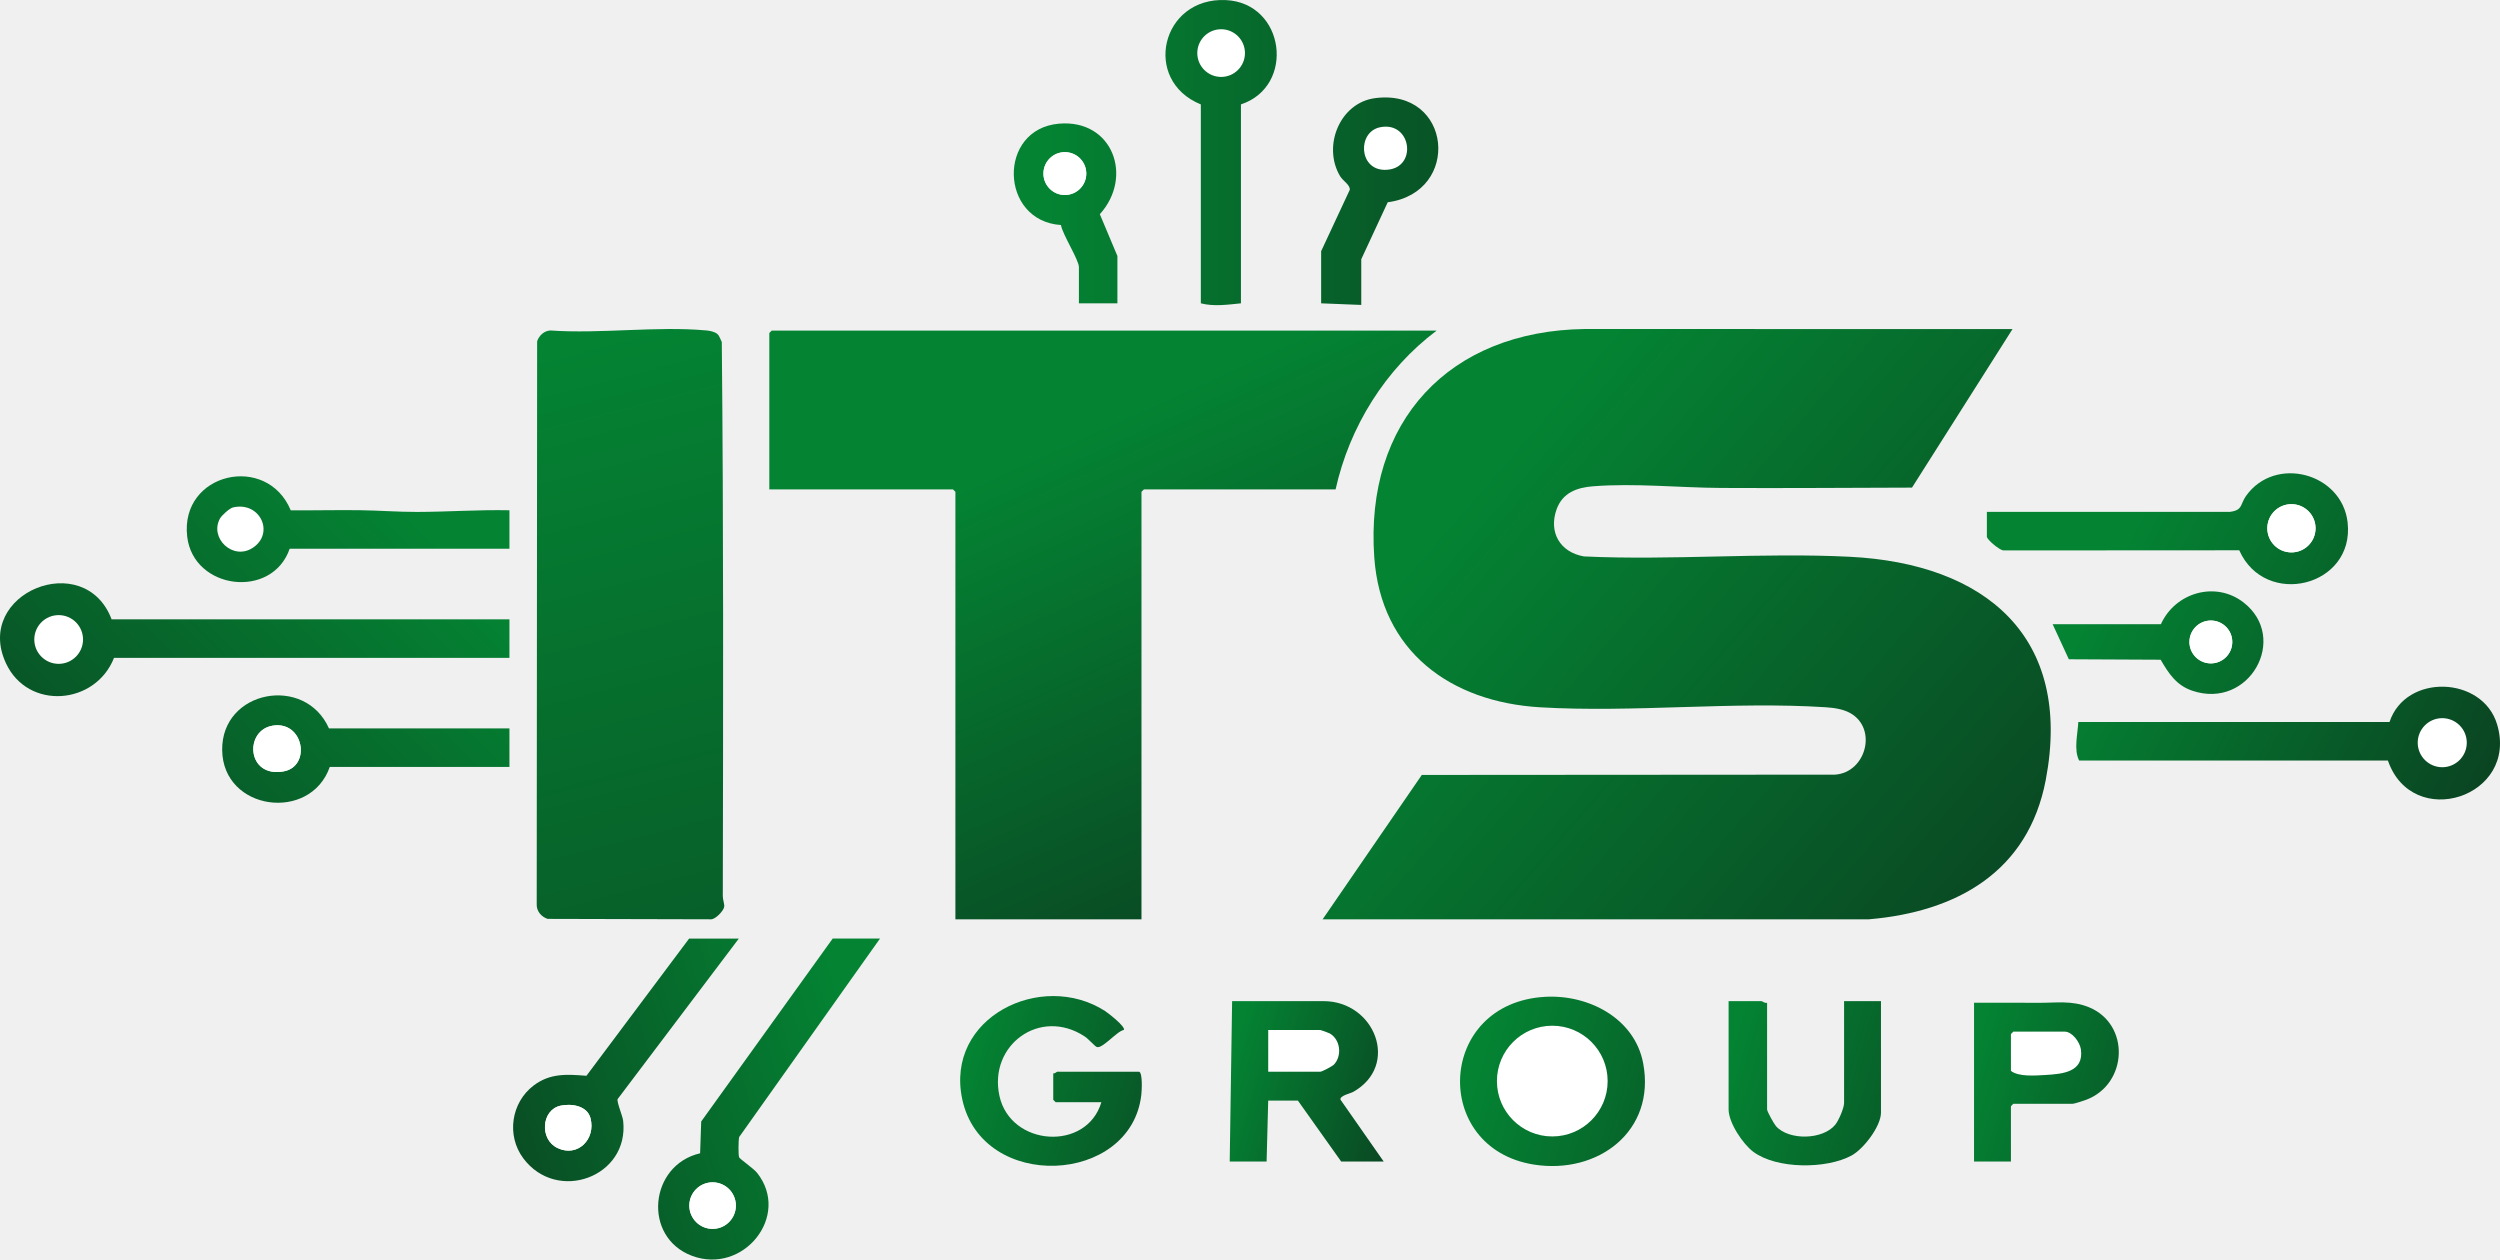
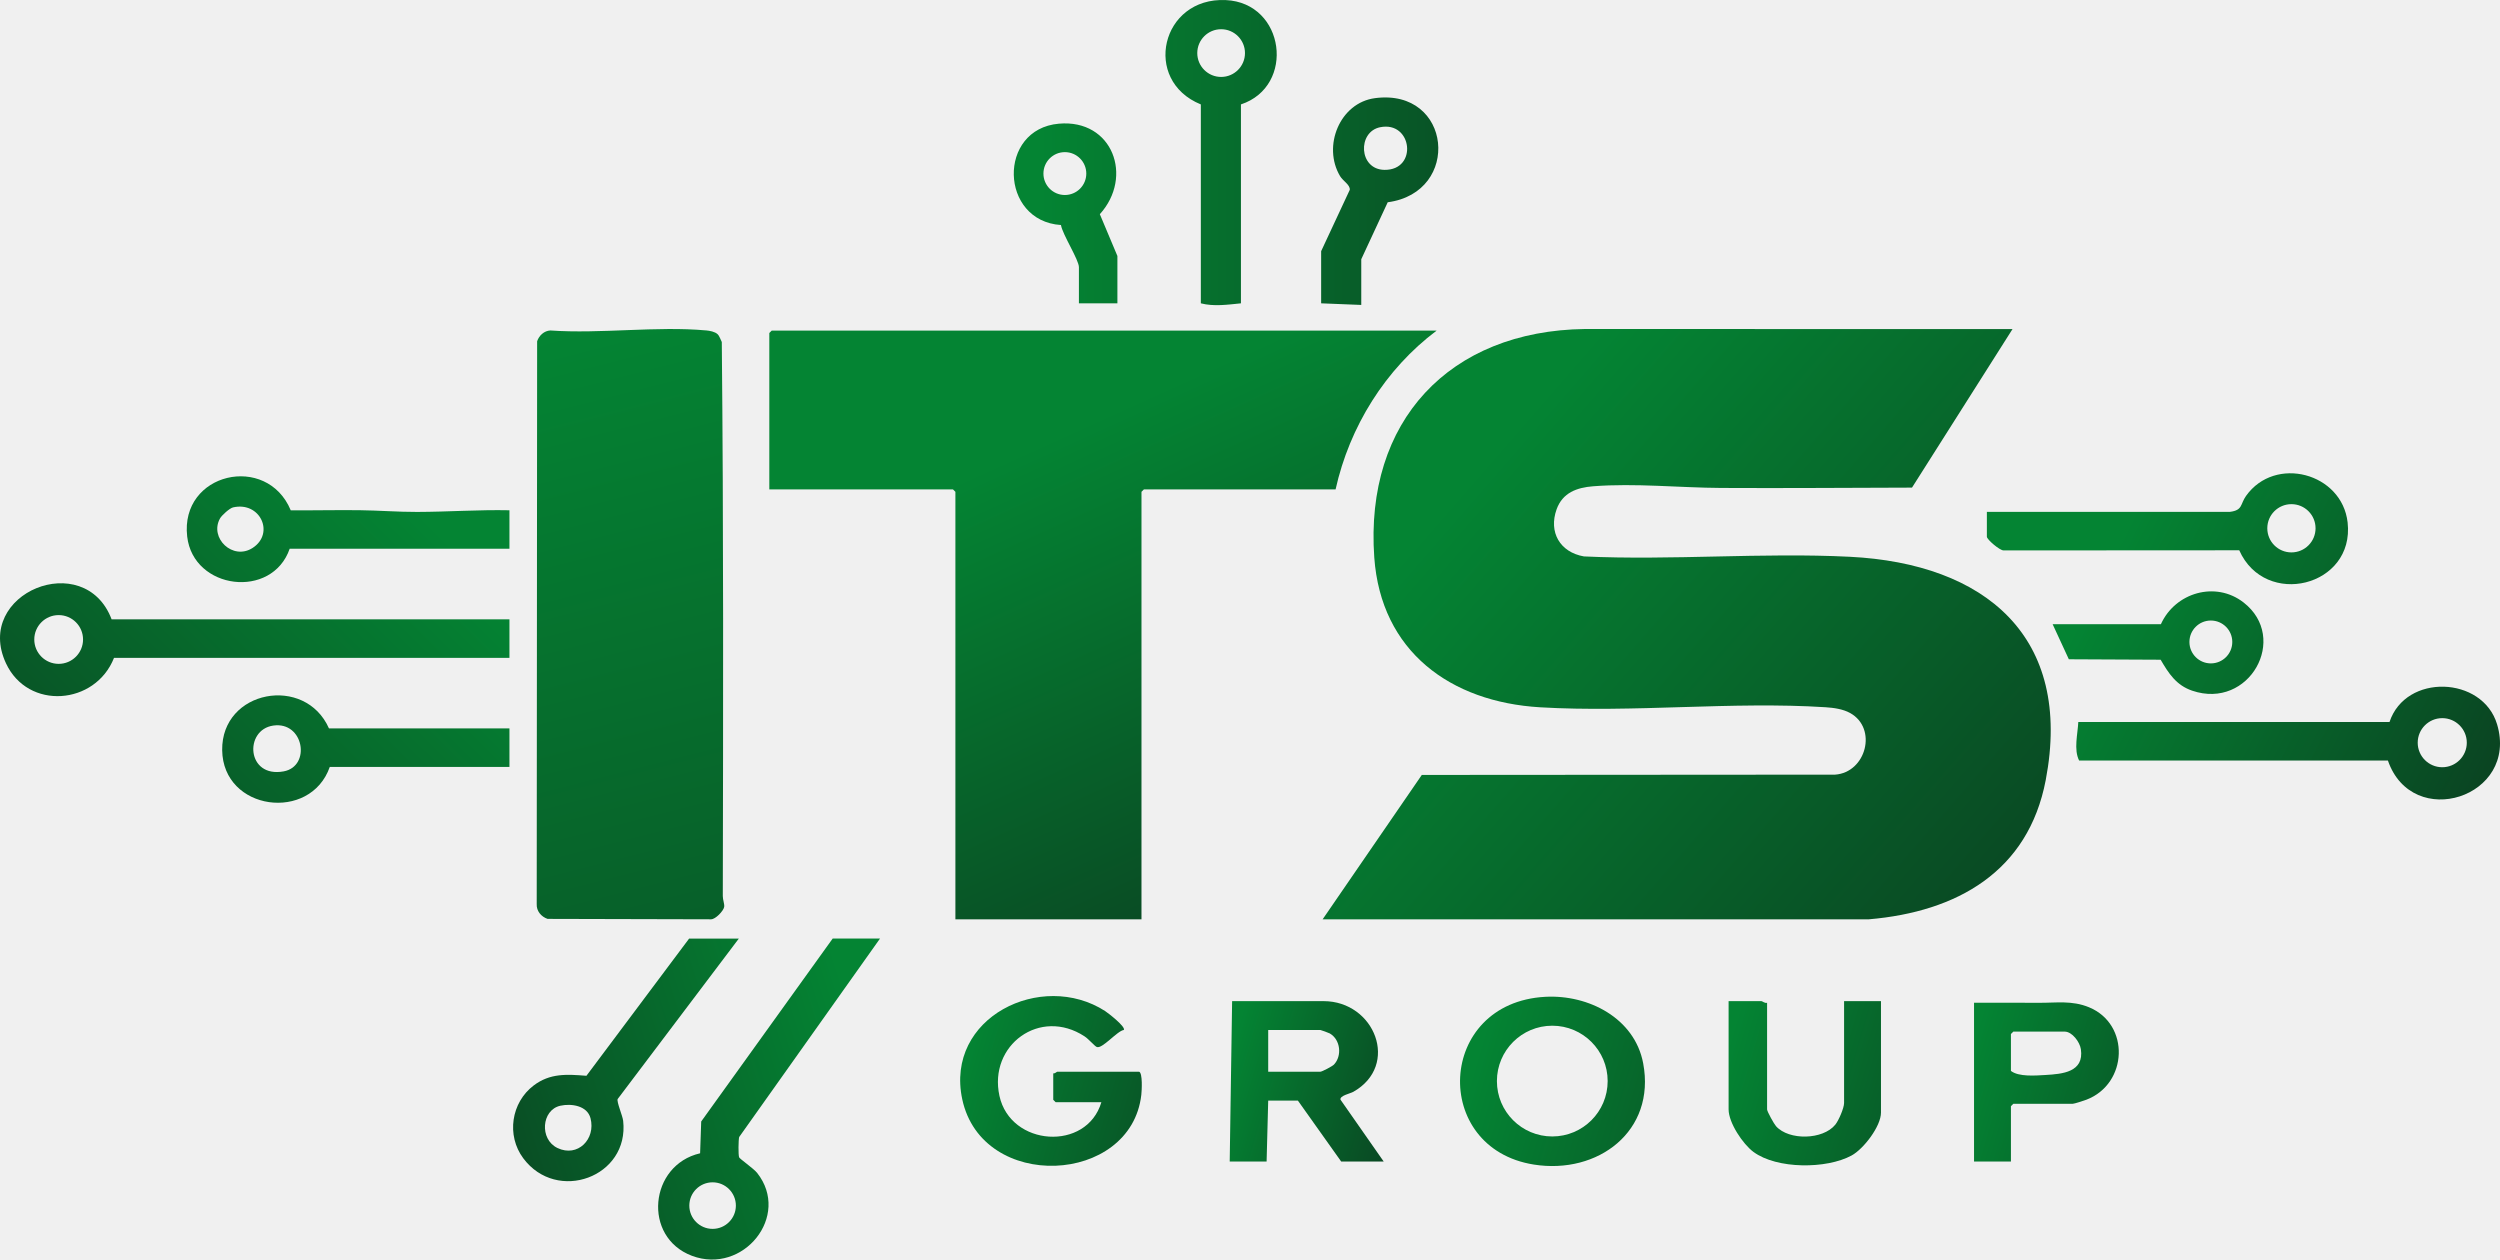
<svg xmlns="http://www.w3.org/2000/svg" xmlns:xlink="http://www.w3.org/1999/xlink" id="Layer_2" data-name="Layer 2" viewBox="0 0 1558.46 785.2">
  <defs>
    <style>
      .cls-1 {
        fill: url(#linear-gradient-2);
      }

      .cls-2 {
        fill: url(#linear-gradient-10);
      }

      .cls-3 {
        fill: url(#linear-gradient-12);
      }

      .cls-4 {
-         fill: #fff;
+         fill: url(#linear-gradient-4);
      }

      .cls-5 {
-         fill: url(#linear-gradient-4);
+         fill: url(#linear-gradient-3);
      }

      .cls-6 {
-         fill: url(#linear-gradient-3);
+         fill: url(#linear-gradient-5);
      }

      .cls-7 {
-         fill: url(#linear-gradient-5);
+         fill: url(#linear-gradient-8);
      }

      .cls-8 {
-         fill: url(#linear-gradient-8);
+         fill: url(#linear-gradient-7);
      }

      .cls-9 {
-         fill: url(#linear-gradient-7);
+         fill: url(#linear-gradient-9);
      }

      .cls-10 {
-         fill: url(#linear-gradient-9);
+         fill: url(#linear-gradient-11);
      }

      .cls-11 {
-         fill: url(#linear-gradient-11);
+         fill: url(#linear-gradient-6);
      }

      .cls-12 {
-         fill: url(#linear-gradient-6);
-       }
- 
-       .cls-13 {
        fill: url(#linear-gradient);
      }
    </style>
    <linearGradient id="linear-gradient" x1="237.18" y1="749.45" x2="538.77" y2="653.55" gradientUnits="userSpaceOnUse">
      <stop offset="0" stop-color="#0b391f" />
      <stop offset="1" stop-color="#048433" />
    </linearGradient>
    <linearGradient id="linear-gradient-2" x1="924.59" y1="289.09" x2="1327.34" y2="639.56" gradientUnits="userSpaceOnUse">
      <stop offset="0" stop-color="#048433" />
      <stop offset="1" stop-color="#0b391f" />
    </linearGradient>
    <linearGradient id="linear-gradient-3" x1="686.54" y1="259.35" x2="852.66" y2="625.76" xlink:href="#linear-gradient-2" />
    <linearGradient id="linear-gradient-4" x1="764.54" y1="664.17" x2="898.91" y2="703.47" xlink:href="#linear-gradient-2" />
    <linearGradient id="linear-gradient-5" x1="919.89" y1="660.29" x2="1172.6" y2="734.21" xlink:href="#linear-gradient-2" />
    <linearGradient id="linear-gradient-6" x1="601.94" y1="658.14" x2="791.85" y2="713.69" xlink:href="#linear-gradient-2" />
    <linearGradient id="linear-gradient-7" x1="1076.03" y1="655.56" x2="1286.29" y2="717.06" xlink:href="#linear-gradient-2" />
    <linearGradient id="linear-gradient-8" x1="1225.84" y1="664.02" x2="1414.79" y2="719.29" xlink:href="#linear-gradient-2" />
    <linearGradient id="linear-gradient-9" x1="345.98" y1="208.04" x2="538.73" y2="962.42" xlink:href="#linear-gradient-2" />
    <linearGradient id="linear-gradient-10" x1="310.08" y1="279.18" x2="-29.16" y2="620.8" gradientUnits="userSpaceOnUse">
      <stop offset=".13" stop-color="#048433" />
      <stop offset="1" stop-color="#0b391f" />
    </linearGradient>
    <linearGradient id="linear-gradient-11" x1="1596.2" y1="502.1" x2="1311.42" y2="356.42" xlink:href="#linear-gradient" />
    <linearGradient id="linear-gradient-12" x1="1035.36" y1="95.12" x2="648.28" y2="95.12" xlink:href="#linear-gradient" />
  </defs>
  <g id="Layer_1-2" data-name="Layer 1">
    <g>
-       <path class="cls-4" d="M790.58,668.09v-26h32.5c.37,0,5.18,1.74,5.87,2.13,6.69,3.82,7.78,13.96,2.65,19.39-1.05,1.11-7.49,4.48-8.52,4.48h-32.5Z" />
-       <circle class="cls-4" cx="967.67" cy="673.93" r="34.52" />
-       <path class="cls-4" d="M1255.08,643.09h32c4.67,0,9.45,6.5,10.11,10.97,2.1,14.35-11.55,15.45-22.06,16.07-6.27.37-16.67,1.24-21.54-2.54v-23l1.5-1.5Z" />
-       <path class="cls-13" d="M548.58,585.09l-87.79,123.71c-.5,1.74-.59,11.05-.05,12.62.34.99,9.05,6.98,11.25,9.75,21.19,26.81-8.71,63.72-40.67,51.67-30.93-11.66-26.58-56.58,5.12-63.9l.68-19.82,81.96-114.04h29.5ZM458.73,751.55c0-8.01-6.5-14.51-14.51-14.51s-14.51,6.5-14.51,14.51,6.5,14.51,14.51,14.51,14.51-6.5,14.51-14.51ZM460.58,585.09l-75.54,100.03c-.73,1.72,3.07,10.4,3.43,13.58,3.93,35.04-41.32,51.54-62.3,23.31-10.56-14.21-7.54-34.69,6.5-45.33,10.24-7.76,20.7-7.02,32.9-6.05l64.01-85.53h31ZM349.29,689.3c-11.69,2.61-13.17,20.88-1.77,26.35,12.58,6.03,24-5.53,20.59-18.59-2.05-7.84-11.97-9.29-18.82-7.76Z" />
-       <circle class="cls-4" cx="444.22" cy="751.55" r="14.51" />
-       <path class="cls-4" d="M349.29,689.3c6.85-1.53,16.77-.08,18.82,7.76,3.41,13.06-8.01,24.62-20.59,18.59-11.4-5.47-9.92-23.74,1.77-26.35Z" />
+       <path class="cls-12" d="M548.58,585.09l-87.79,123.71c-.5,1.74-.59,11.05-.05,12.62.34.99,9.05,6.98,11.25,9.75,21.19,26.81-8.71,63.72-40.67,51.67-30.93-11.66-26.58-56.58,5.12-63.9l.68-19.82,81.96-114.04h29.5ZM458.73,751.55c0-8.01-6.5-14.51-14.51-14.51s-14.51,6.5-14.51,14.51,6.5,14.51,14.51,14.51,14.51-6.5,14.51-14.51ZM460.58,585.09l-75.54,100.03c-.73,1.72,3.07,10.4,3.43,13.58,3.93,35.04-41.32,51.54-62.3,23.31-10.56-14.21-7.54-34.69,6.5-45.33,10.24-7.76,20.7-7.02,32.9-6.05l64.01-85.53h31ZM349.29,689.3c-11.69,2.61-13.17,20.88-1.77,26.35,12.58,6.03,24-5.53,20.59-18.59-2.05-7.84-11.97-9.29-18.82-7.76Z" />
      <path class="cls-1" d="M1254.57,205.15l-62.66,98.82c-39.61.09-79.25.43-118.87.21-26.19-.14-53.68-3.09-79.93-1.04-10.12.79-19,4.01-22.72,14.28-5.17,14.31,2.05,26.81,16.97,29.44,54.69,2.57,111.3-2.52,165.76.22,84.31,4.24,139.26,49.65,122.15,139.23-10.9,57.09-55.37,82.1-110.21,86.77h-340.55s61.82-90,61.82-90l257.63-.18c19.36-1.35,26.59-28.83,9.41-38.4-4.51-2.51-10.23-3.28-15.37-3.62-57.85-3.74-119.85,3.47-177.89.04-55.94-3.31-99.23-34.87-103.41-93.42-6.05-84.88,46.73-141.3,131.33-142.41l266.52.06Z" />
-       <path class="cls-6" d="M481.08,206.09l-1.5,1.5v97.5h114.5l1.5,1.5v266.5h116v-266.5l1.5-1.5h119.5c8.68-39.07,30.98-74.97,63-99h-414.5Z" />
-       <path class="cls-5" d="M835.64,685.51c-.57-2.5,6.09-3.81,7.98-4.88,29.2-16.52,13.41-56.54-18.54-56.54h-57l-1.5,100h23l1-38h18.5l27,38h26.5l-26.94-38.58ZM831.6,663.61c-1.05,1.11-7.49,4.48-8.52,4.48h-32.5v-26h32.5c.37,0,5.18,1.74,5.87,2.13,6.69,3.82,7.78,13.96,2.65,19.39Z" />
-       <path class="cls-7" d="M1024.33,662.84c-5.31-28.2-34.16-42.89-60.95-41.45-67.84,3.64-71.45,94.4-7.19,104.59,39.88,6.32,76.12-20.76,68.14-63.14ZM967.67,708.45c-19.06,0-34.52-15.45-34.52-34.52s15.45-34.52,34.52-34.52,34.52,15.45,34.52,34.52-15.45,34.52-34.52,34.52Z" />
-       <path class="cls-12" d="M659.08,668.09c-.33,0-1.52,1.32-2.5,1v16.5l1.5,1.5h28.5c-9.13,30.86-56.66,27.67-63.55-3.95s25.3-55.29,53.08-37.08c2.59,1.7,6.06,5.86,7.5,6.57,3.34,1.66,12.78-9.99,16.97-10.57,1.3-1.92-9.69-10.51-11.68-11.79-39.57-25.49-99.99,3.9-89.04,55.04,12.41,57.94,105.25,53.41,111.62-2.83.29-2.55.91-13.68-1.39-14.39h-51Z" />
-       <path class="cls-9" d="M1098.08,624.09h-20.5v67.5c0,8.3,8.89,21.62,15.5,26.5,14.61,10.79,45.58,10.75,61.2,2.21,7.5-4.1,18.29-18.21,18.29-26.71v-69.5h-23v63.5c0,3.07-3.36,10.92-5.48,13.52-7.71,9.49-28.9,9.96-36.96.92-1.21-1.35-5.56-9.15-5.56-10.44v-66.5c-1.28.55-2.96-1-3.5-1Z" />
-       <path class="cls-8" d="M1302.26,627.91c-10.69-4.39-20.37-2.71-31.14-2.78-13.51-.09-27.04-.02-40.54-.04v99h23v-34.5l1.5-1.5h37c1,0,7-1.95,8.48-2.52,25.97-9.86,27.46-47.07,1.69-57.66ZM1275.12,670.13c-6.27.37-16.67,1.24-21.54-2.54v-23l1.5-1.5h32c4.67,0,9.45,6.5,10.11,10.97,2.09,14.35-11.55,15.45-22.06,16.07Z" />
-       <path class="cls-10" d="M440.18,205.98c-30.79-2.81-65.82,2.23-97.07.03-3.91.17-7.06,3.16-8.27,6.73l-.26,350.84c-.22,4.34,2.79,7.87,6.76,9.24l101.84.26c2.81.11,7.9-5.29,8.27-7.76.26-1.74-.88-4.41-.87-6.75.25-115.1.49-230.39-.62-345.37-.77-1.44-1.48-3.8-2.63-4.87-1.7-1.57-4.85-2.15-7.14-2.36Z" />
-       <circle class="cls-4" cx="36.57" cy="398.64" r="15.2" />
-       <path class="cls-4" d="M145.29,316.3c16.89-3.87,26.17,16.17,12.24,25.24-12.42,8.08-27.18-6.23-20.37-18.37,1.08-1.93,5.96-6.37,8.13-6.87Z" />
+       <path class="cls-5" d="M481.08,206.09l-1.5,1.5v97.5h114.5l1.5,1.5v266.5h116v-266.5l1.5-1.5h119.5c8.68-39.07,30.98-74.97,63-99h-414.5Z" />
+       <path class="cls-4" d="M835.64,685.51c-.57-2.5,6.09-3.81,7.98-4.88,29.2-16.52,13.41-56.54-18.54-56.54h-57l-1.5,100h23l1-38h18.5l27,38h26.5l-26.94-38.58ZM831.6,663.61c-1.05,1.11-7.49,4.48-8.52,4.48h-32.5v-26h32.5c.37,0,5.18,1.74,5.87,2.13,6.69,3.82,7.78,13.96,2.65,19.39Z" />
+       <path class="cls-6" d="M1024.33,662.84c-5.31-28.2-34.16-42.89-60.95-41.45-67.84,3.64-71.45,94.4-7.19,104.59,39.88,6.32,76.12-20.76,68.14-63.14ZM967.67,708.45c-19.06,0-34.52-15.45-34.52-34.52s15.45-34.52,34.52-34.52,34.52,15.45,34.52,34.52-15.45,34.52-34.52,34.52Z" />
+       <path class="cls-11" d="M659.08,668.09c-.33,0-1.52,1.32-2.5,1v16.5l1.5,1.5h28.5c-9.13,30.86-56.66,27.67-63.55-3.95s25.3-55.29,53.08-37.08c2.59,1.7,6.06,5.86,7.5,6.57,3.34,1.66,12.78-9.99,16.97-10.57,1.3-1.92-9.69-10.51-11.68-11.79-39.57-25.49-99.99,3.9-89.04,55.04,12.41,57.94,105.25,53.41,111.62-2.83.29-2.55.91-13.68-1.39-14.39h-51Z" />
+       <path class="cls-8" d="M1098.08,624.09h-20.5v67.5c0,8.3,8.89,21.62,15.5,26.5,14.61,10.79,45.58,10.75,61.2,2.21,7.5-4.1,18.29-18.21,18.29-26.71v-69.5h-23v63.5c0,3.07-3.36,10.92-5.48,13.52-7.71,9.49-28.9,9.96-36.96.92-1.21-1.35-5.56-9.15-5.56-10.44v-66.5c-1.28.55-2.96-1-3.5-1Z" />
+       <path class="cls-7" d="M1302.26,627.91c-10.69-4.39-20.37-2.71-31.14-2.78-13.51-.09-27.04-.02-40.54-.04v99h23v-34.5l1.5-1.5h37c1,0,7-1.95,8.48-2.52,25.97-9.86,27.46-47.07,1.69-57.66ZM1275.12,670.13c-6.27.37-16.67,1.24-21.54-2.54v-23l1.5-1.5h32c4.67,0,9.45,6.5,10.11,10.97,2.09,14.35-11.55,15.45-22.06,16.07Z" />
+       <path class="cls-9" d="M440.18,205.98c-30.79-2.81-65.82,2.23-97.07.03-3.91.17-7.06,3.16-8.27,6.73l-.26,350.84c-.22,4.34,2.79,7.87,6.76,9.24l101.84.26c2.81.11,7.9-5.29,8.27-7.76.26-1.74-.88-4.41-.87-6.75.25-115.1.49-230.39-.62-345.37-.77-1.44-1.48-3.8-2.63-4.87-1.7-1.57-4.85-2.15-7.14-2.36Z" />
      <path class="cls-2" d="M69.58,386.09h248v24H71.08c-11.65,29.54-53.68,32.83-67.37,3.37-20.37-43.79,49.05-71.86,65.87-27.37ZM51.77,398.64c0-8.4-6.81-15.2-15.2-15.2s-15.2,6.81-15.2,15.2,6.81,15.2,15.2,15.2,15.2-6.81,15.2-15.2ZM180.58,342.09c-10.97,31.69-60.07,25.59-63.89-7.61-4.58-39.83,49.66-52.2,64.56-16.35,14.28.1,28.59-.25,42.87-.08,11.83.14,24.14,1.11,35.92,1.08,19.26-.05,38.27-1.44,57.54-1.04v24h-137ZM145.29,316.3c-2.17.5-7.04,4.93-8.13,6.87-6.81,12.15,7.96,26.46,20.37,18.37,13.92-9.07,4.65-29.11-12.24-25.24ZM317.58,454.09v24h-112c-12.08,34.58-66.61,27.43-67.08-10.49-.46-37.48,51.72-47.12,66.58-13.51h112.5ZM170.34,452.31c-18.27,2.64-16.68,32.84,6.51,28.55,17.19-3.18,12.59-31.31-6.51-28.55Z" />
-       <path class="cls-4" d="M170.34,452.31c19.11-2.76,23.7,25.37,6.51,28.55-23.19,4.29-24.78-25.91-6.51-28.55Z" />
-       <circle class="cls-4" cx="1522.45" cy="462.98" r="15.3" />
-       <path class="cls-11" d="M1488.58,474.09h-192.5c-3.44-6.82-.86-16.5-.5-24h194c10.07-30.44,58.03-28.73,67.06,1.44,13.6,45.47-52.83,66.77-68.06,22.56ZM1537.76,462.98c0-8.45-6.85-15.3-15.3-15.3s-15.3,6.85-15.3,15.3,6.85,15.3,15.3,15.3,15.3-6.85,15.3-15.3ZM1347.08,389.09c8.92-19.69,34.06-27.1,51.52-13.52,28.52,22.16,3.56,67.08-32,55-9.95-3.38-14.71-10.77-19.69-19.31l-57.23-.28-10.11-21.88h67.5ZM1391.57,400.19c0-7.38-5.98-13.36-13.36-13.36s-13.36,5.98-13.36,13.36,5.98,13.36,13.36,13.36,13.36-5.98,13.36-13.36ZM1390.08,319.09c8.17-1.05,6.33-4.69,10.06-9.94,18.13-25.48,59.85-14.34,63.33,16.54,4.5,40.03-51.42,53.73-67.56,17.35l-146.88.09c-2.39.07-10.45-6.82-10.45-8.55v-15.5h151.5ZM1443.48,329.32c0-8.31-6.73-15.04-15.04-15.04s-15.04,6.73-15.04,15.04,6.73,15.04,15.04,15.04,15.04-6.73,15.04-15.04Z" />
-       <circle class="cls-4" cx="1428.44" cy="329.32" r="15.04" />
-       <circle class="cls-4" cx="1378.21" cy="400.19" r="13.36" />
-       <circle class="cls-4" cx="761.23" cy="33.09" r="14.87" />
-       <path class="cls-4" d="M860.31,79.32c20.09-4.13,23.76,26.8,2.76,26.57-16.13-.18-16.95-23.65-2.76-26.57Z" />
+       <path class="cls-10" d="M1488.58,474.09h-192.5c-3.44-6.82-.86-16.5-.5-24h194c10.07-30.44,58.03-28.73,67.06,1.44,13.6,45.47-52.83,66.77-68.06,22.56ZM1537.76,462.98c0-8.45-6.85-15.3-15.3-15.3s-15.3,6.85-15.3,15.3,6.85,15.3,15.3,15.3,15.3-6.85,15.3-15.3ZM1347.08,389.09c8.92-19.69,34.06-27.1,51.52-13.52,28.52,22.16,3.56,67.08-32,55-9.95-3.38-14.71-10.77-19.69-19.31l-57.23-.28-10.11-21.88h67.5ZM1391.57,400.19c0-7.38-5.98-13.36-13.36-13.36s-13.36,5.98-13.36,13.36,5.98,13.36,13.36,13.36,13.36-5.98,13.36-13.36ZM1390.08,319.09c8.17-1.05,6.33-4.69,10.06-9.94,18.13-25.48,59.85-14.34,63.33,16.54,4.5,40.03-51.42,53.73-67.56,17.35l-146.88.09c-2.39.07-10.45-6.82-10.45-8.55v-15.5h151.5ZM1443.48,329.32c0-8.31-6.73-15.04-15.04-15.04s-15.04,6.73-15.04,15.04,6.73,15.04,15.04,15.04,15.04-6.73,15.04-15.04Z" />
      <path class="cls-3" d="M773.58,65.09v124c-8.24.83-16.87,2.1-25,0v-124c-36.81-14.91-24.77-66.91,15.55-65.04,37.02,1.71,43.63,53.73,9.45,65.04ZM776.1,33.09c0-8.21-6.66-14.87-14.87-14.87s-14.87,6.66-14.87,14.87,6.66,14.87,14.87,14.87,14.87-6.66,14.87-14.87ZM848.58,190.09l-25-1v-32.5l17.85-38.26c.31-3.1-4.24-5.49-6.05-8.53-11.11-18.63-.2-45.73,21.79-48.62,47.97-6.3,54.08,58.78,7.91,64.91l-16.49,35.51v28.5ZM860.31,79.32c-14.19,2.91-13.37,26.39,2.76,26.57,20.99.23,17.33-30.7-2.76-26.57ZM696.58,189.09h-24v-22.5c0-4.65-10.19-20.32-11.2-26.31-38.29-2.5-39.69-59.8-1.29-63.18,33.58-2.95,46.64,33.12,25.53,56.43l10.95,26.05v29.5ZM677.18,108.2c0-7.38-5.98-13.36-13.36-13.36s-13.36,5.98-13.36,13.36,5.98,13.36,13.36,13.36,13.36-5.98,13.36-13.36Z" />
-       <circle class="cls-4" cx="663.81" cy="108.2" r="13.36" />
    </g>
  </g>
</svg>
